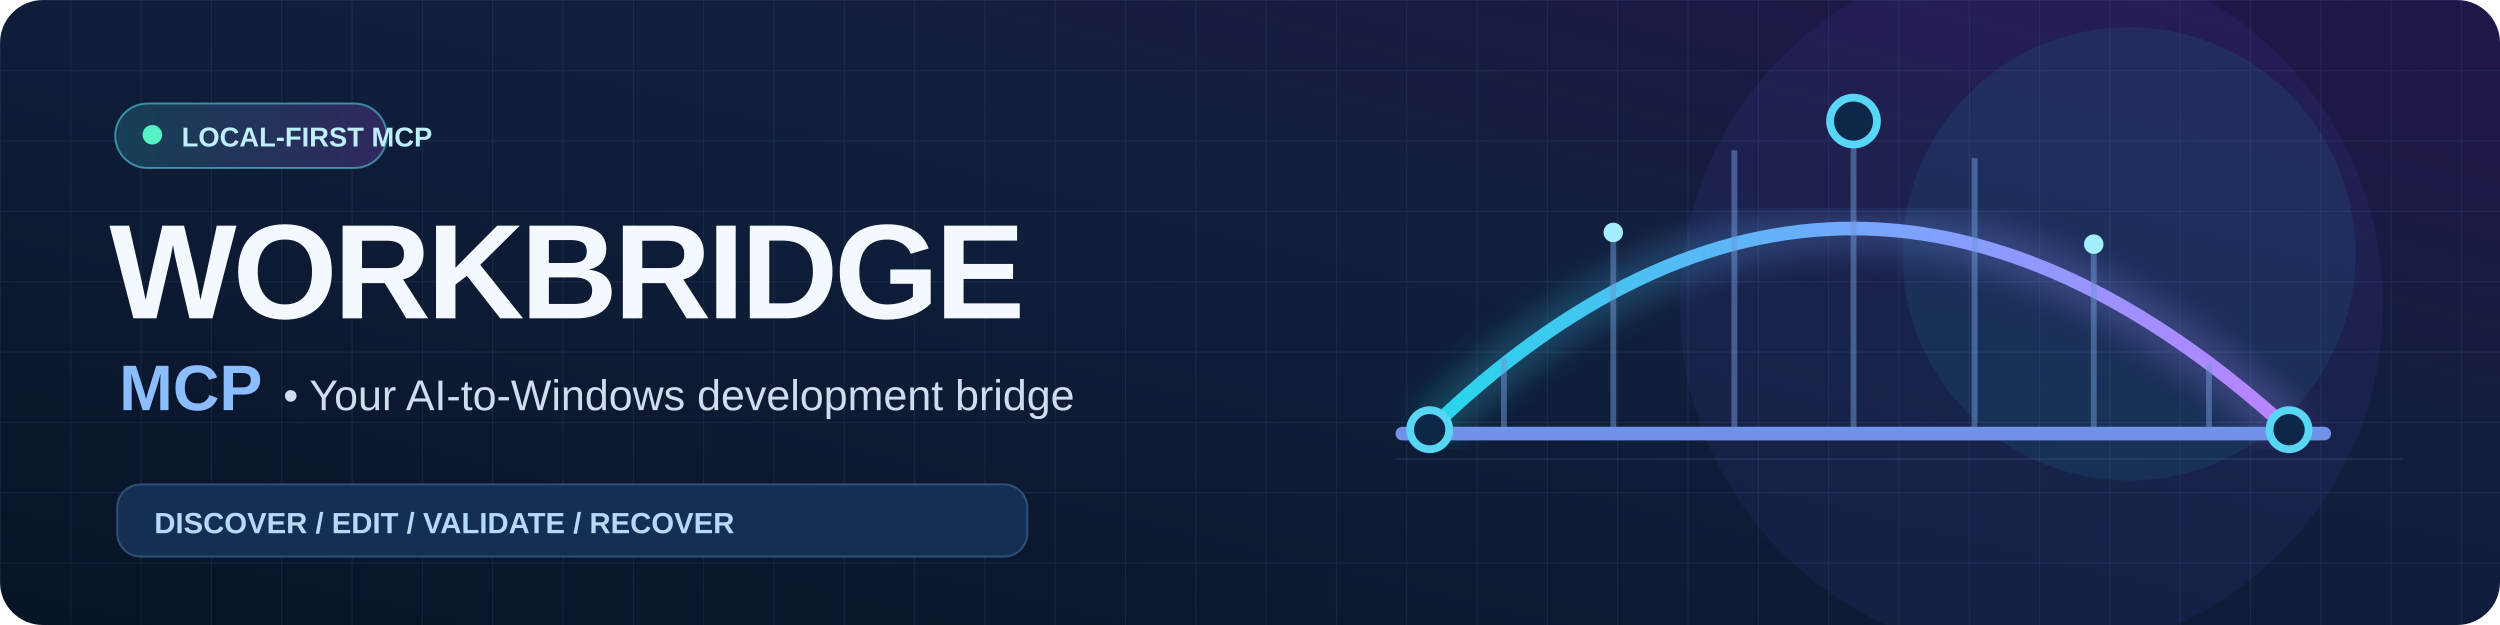
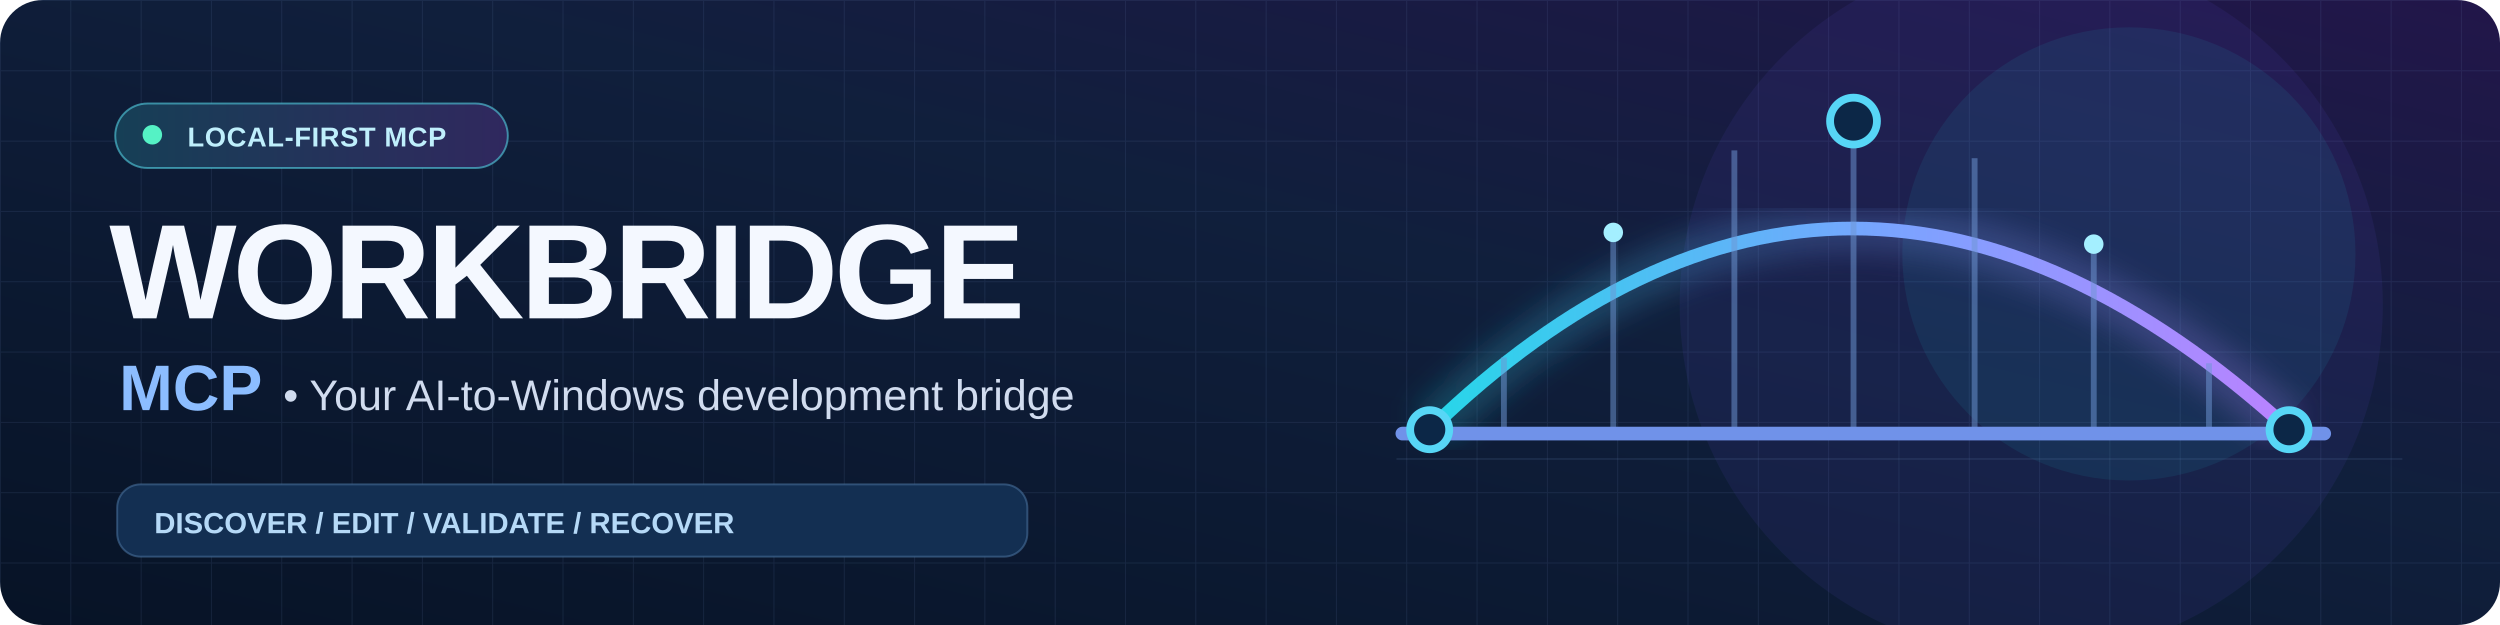
<svg xmlns="http://www.w3.org/2000/svg" width="1280" height="320" viewBox="0 0 1280 320" role="img" aria-labelledby="title desc">
  <defs>
    <linearGradient id="bg" x1="0" x2="1" y1="1" y2="0">
      <stop stop-color="#071326" />
      <stop offset=".58" stop-color="#101f3c" />
      <stop offset="1" stop-color="#22164a" />
    </linearGradient>
    <linearGradient id="beam" x1="0" x2="1">
      <stop stop-color="#26d7e9" />
      <stop offset=".53" stop-color="#79a4ff" />
      <stop offset="1" stop-color="#ba82ff" />
    </linearGradient>
    <linearGradient id="pill" x1="0" x2="1">
      <stop stop-color="#163f56" />
      <stop offset="1" stop-color="#30285e" />
    </linearGradient>
    <filter id="glow">
      <feGaussianBlur stdDeviation="7" />
    </filter>
    <pattern id="grid" width="36" height="36" patternUnits="userSpaceOnUse">
      <path d="M36 0H0V36" fill="none" stroke="#7894d3" stroke-opacity=".11" />
    </pattern>
  </defs>
  <rect width="1280" height="320" rx="22" fill="url(#bg)" />
  <rect width="1280" height="320" rx="22" fill="url(#grid)" />
  <circle cx="1040" cy="156" r="180" fill="#6152de" opacity=".09" />
  <circle cx="1090" cy="130" r="116" fill="#1cd7e5" opacity=".08" />
  <path d="M715 235H1230" stroke="#6381b3" stroke-opacity=".15" />
  <path d="M732 220Q945 14 1172 220" fill="none" stroke="url(#beam)" stroke-opacity=".22" stroke-width="24" filter="url(#glow)" />
  <path d="M732 220Q945 14 1172 220" fill="none" stroke="url(#beam)" stroke-width="7" stroke-linecap="round" />
  <path d="M770 221V183M826 221V119M888 221V77M949 221V62M1011 221V81M1072 221V125M1131 221V186" stroke="#6e96d3" stroke-width="3" stroke-opacity=".52" />
  <path d="M718 222H1190" stroke="#7092e9" stroke-width="7" stroke-linecap="round" />
  <g fill="#0c2747" stroke="#57d6f6" stroke-width="4">
    <circle cx="732" cy="220" r="10" />
    <circle cx="949" cy="62" r="12" />
    <circle cx="1172" cy="220" r="10" />
  </g>
  <g fill="#a4efff">
    <circle cx="826" cy="119" r="5" />
    <circle cx="1072" cy="125" r="5" />
  </g>
-   <rect x="59" y="53" width="139" height="33" rx="16.5" fill="url(#pill)" stroke="#54d1e3" stroke-opacity=".6" />
+   <rect x="59" y="53" width="201" height="33" rx="16.5" fill="url(#pill)" stroke="#54d1e3" stroke-opacity=".6" />
  <circle cx="78" cy="69" r="5" fill="#55f2c5" />
-   <text x="93" y="75" font-family="Segoe UI, Arial, sans-serif" font-size="14" font-weight="700" fill="#bfeffc">LOCAL-FIRST MCP</text>
+   <text x="96" y="75" font-family="Segoe UI, Arial, sans-serif" font-size="14" font-weight="700" letter-spacing=".3" fill="#bfeffc">LOCAL-FIRST MCP</text>
  <text x="56" y="163" font-family="Segoe UI, Arial, sans-serif" font-size="69" font-weight="800" letter-spacing="-2" fill="#f4f8ff">WORKBRIDGE</text>
  <text x="61" y="210" font-family="Segoe UI, Arial, sans-serif" font-size="33" font-weight="700" fill="#8cbdff">MCP</text>
  <text x="145" y="210" font-family="Segoe UI, Arial, sans-serif" font-size="22" fill="#d1dcef">•  Your AI-to-Windows development bridge</text>
  <rect x="60" y="248" width="466" height="37" rx="12" fill="#132f52" stroke="#466f99" stroke-opacity=".6" />
  <text x="79" y="273" font-family="Segoe UI, Arial, sans-serif" font-size="15" font-weight="600" fill="#b5d9f7">DISCOVER   /   EDIT   /   VALIDATE   /   RECOVER</text>
</svg>
